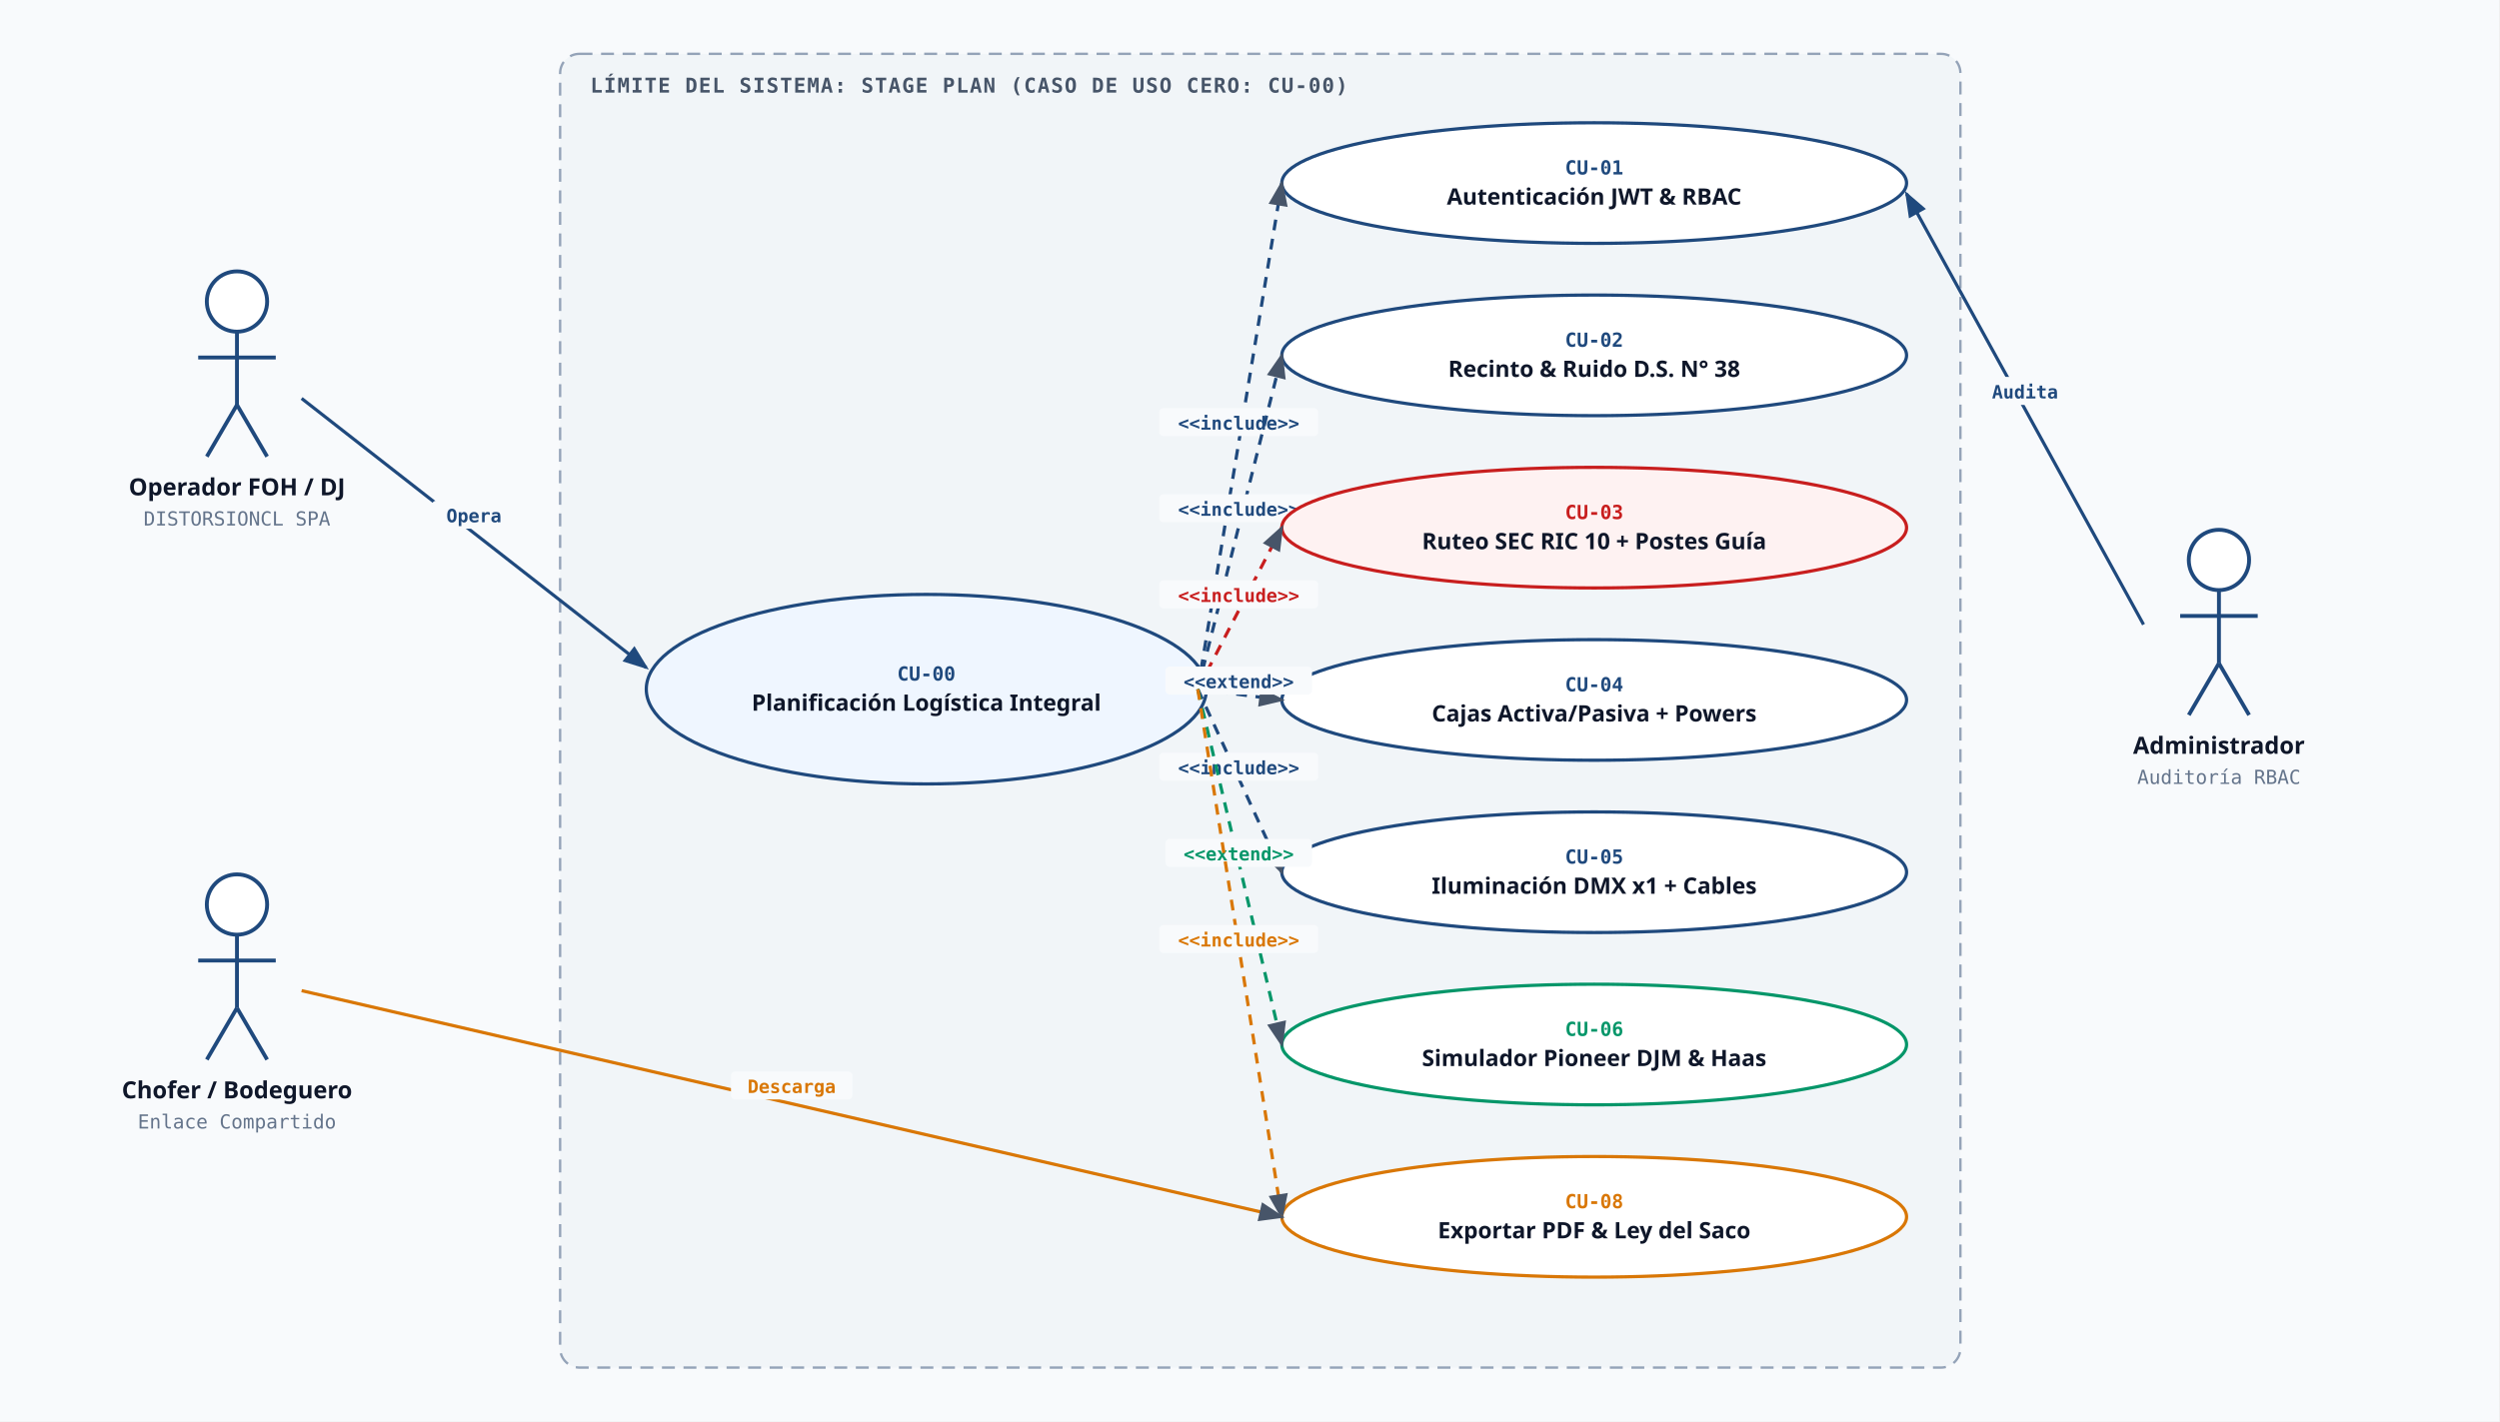
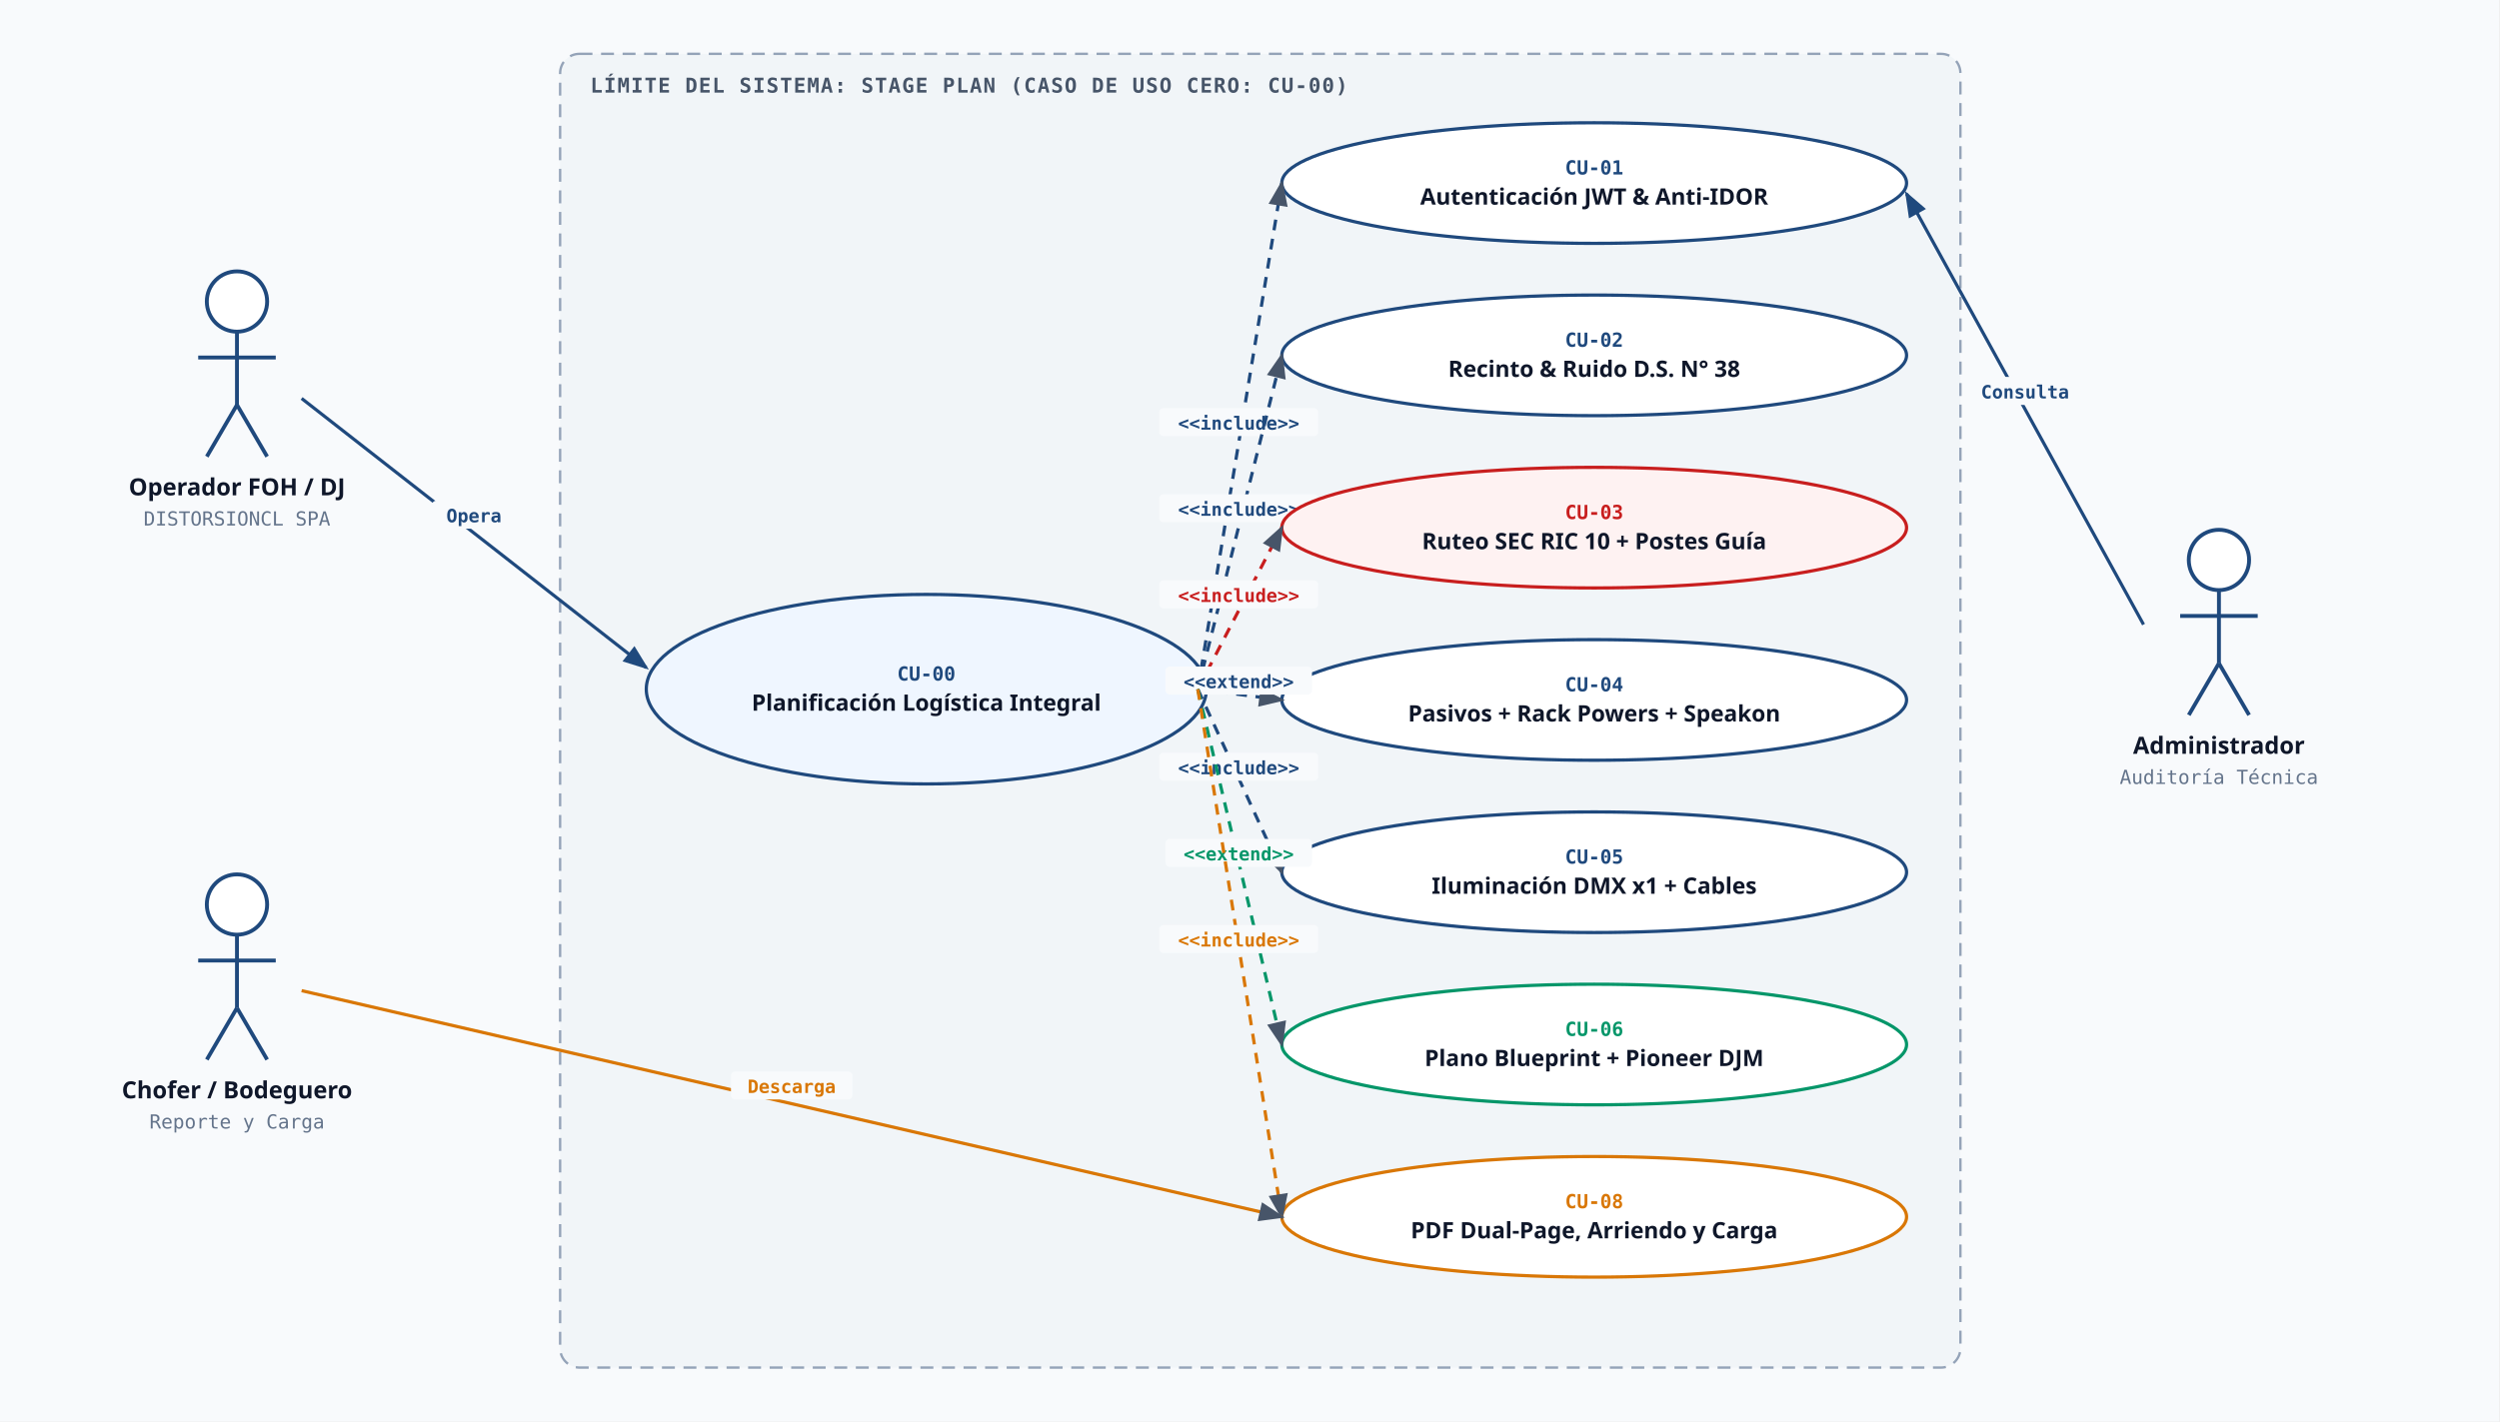
<svg xmlns="http://www.w3.org/2000/svg" viewBox="0 0 1160 660">
  <defs>
    <marker id="arr" markerWidth="8" markerHeight="6" refX="7" refY="3" orient="auto">
      <polygon points="0 0, 8 3, 0 6" fill="#475569" />
    </marker>
    <marker id="arr-navy" markerWidth="8" markerHeight="6" refX="7" refY="3" orient="auto">
      <polygon points="0 0, 8 3, 0 6" fill="#1F497D" />
    </marker>
    <marker id="arr-red" markerWidth="8" markerHeight="6" refX="7" refY="3" orient="auto">
      <polygon points="0 0, 8 3, 0 6" fill="#c81e1e" />
    </marker>
    <marker id="arr-green" markerWidth="8" markerHeight="6" refX="7" refY="3" orient="auto">
      <polygon points="0 0, 8 3, 0 6" fill="#059669" />
    </marker>
    <marker id="hollow-tri" markerWidth="10" markerHeight="8" refX="9" refY="4" orient="auto">
      <polygon points="0 0, 10 4, 0 8" fill="#ffffff" stroke="#1F497D" stroke-width="1.2" />
    </marker>
  </defs>
  <rect width="100%" height="100%" fill="#f8fafc" />
  <rect x="260" y="25" width="650" height="610" rx="9" fill="rgba(31,73,125,0.03)" stroke="#94a3b8" stroke-width="1.1" stroke-dasharray="6,4" />
  <text x="274" y="43" fill="#475569" font-size="9.5" font-weight="700" font-family="Consolas, monospace" letter-spacing="0.06em">LÍMITE DEL SISTEMA: STAGE PLAN (CASO DE USO CERO: CU-00)</text>
  <circle cx="110" cy="140" r="14" fill="#ffffff" stroke="#1F497D" stroke-width="1.8" />
  <line x1="110" y1="154" x2="110" y2="188" stroke="#1F497D" stroke-width="1.8" />
  <line x1="92" y1="166" x2="128" y2="166" stroke="#1F497D" stroke-width="1.8" />
  <line x1="110" y1="188" x2="96" y2="212" stroke="#1F497D" stroke-width="1.8" />
  <line x1="110" y1="188" x2="124" y2="212" stroke="#1F497D" stroke-width="1.8" />
  <text x="110" y="230" fill="#0f172a" font-size="11" font-weight="700" font-family="Segoe UI, sans-serif" text-anchor="middle">Operador FOH / DJ</text>
  <text x="110" y="244" fill="#64748b" font-size="9" font-family="Consolas, monospace" text-anchor="middle">DISTORSIONCL SPA</text>
  <circle cx="110" cy="420" r="14" fill="#ffffff" stroke="#1F497D" stroke-width="1.8" />
  <line x1="110" y1="434" x2="110" y2="468" stroke="#1F497D" stroke-width="1.8" />
  <line x1="92" y1="446" x2="128" y2="446" stroke="#1F497D" stroke-width="1.8" />
  <line x1="110" y1="468" x2="96" y2="492" stroke="#1F497D" stroke-width="1.8" />
  <line x1="110" y1="468" x2="124" y2="492" stroke="#1F497D" stroke-width="1.8" />
  <text x="110" y="510" fill="#0f172a" font-size="11" font-weight="700" font-family="Segoe UI, sans-serif" text-anchor="middle">Chofer / Bodeguero</text>
-   <text x="110" y="524" fill="#64748b" font-size="9" font-family="Consolas, monospace" text-anchor="middle">Enlace Compartido</text>
+   <text x="110" y="524" fill="#64748b" font-size="9" font-family="Consolas, monospace" text-anchor="middle">Reporte y Carga</text>
  <circle cx="1030" cy="260" r="14" fill="#ffffff" stroke="#1F497D" stroke-width="1.8" />
  <line x1="1030" y1="274" x2="1030" y2="308" stroke="#1F497D" stroke-width="1.8" />
  <line x1="1012" y1="286" x2="1048" y2="286" stroke="#1F497D" stroke-width="1.8" />
  <line x1="1030" y1="308" x2="1016" y2="332" stroke="#1F497D" stroke-width="1.8" />
  <line x1="1030" y1="308" x2="1044" y2="332" stroke="#1F497D" stroke-width="1.8" />
  <text x="1030" y="350" fill="#0f172a" font-size="11" font-weight="700" font-family="Segoe UI, sans-serif" text-anchor="middle">Administrador</text>
-   <text x="1030" y="364" fill="#64748b" font-size="9" font-family="Consolas, monospace" text-anchor="middle">Auditoría RBAC</text>
+   <text x="1030" y="364" fill="#64748b" font-size="9" font-family="Consolas, monospace" text-anchor="middle">Auditoría Técnica</text>
  <ellipse cx="430" cy="320" rx="130" ry="44" fill="#eff6ff" stroke="#1F497D" stroke-width="1.5" />
  <text x="430" y="316" fill="#1F497D" font-size="9" font-weight="700" font-family="Consolas, monospace" text-anchor="middle">CU-00</text>
  <text x="430" y="330" fill="#0f172a" font-size="10.5" font-weight="700" font-family="Segoe UI, sans-serif" text-anchor="middle">Planificación Logística Integral</text>
  <ellipse cx="740" cy="85" rx="145" ry="28" fill="#ffffff" stroke="#1F497D" stroke-width="1.5" />
  <text x="740" y="81" fill="#1F497D" font-size="9" font-weight="700" font-family="Consolas, monospace" text-anchor="middle">CU-01</text>
-   <text x="740" y="95" fill="#0f172a" font-size="10.5" font-weight="700" font-family="Segoe UI, sans-serif" text-anchor="middle">Autenticación JWT &amp; RBAC</text>
+   <text x="740" y="95" fill="#0f172a" font-size="10.5" font-weight="700" font-family="Segoe UI, sans-serif" text-anchor="middle">Autenticación JWT &amp; Anti-IDOR</text>
  <line x1="556" y1="320" x2="595" y2="85" stroke="#1F497D" stroke-width="1.5" stroke-dasharray="5,4" marker-end="url(#arr)" />
  <rect x="538.1" y="189.5" width="73.8" height="13" rx="2" fill="#f8fafc" />
  <text x="575" y="199.5" fill="#1F497D" font-size="8.5" font-weight="700" font-family="Consolas, monospace" text-anchor="middle">&lt;&lt;include&gt;&gt;</text>
  <ellipse cx="740" cy="165" rx="145" ry="28" fill="#ffffff" stroke="#1F497D" stroke-width="1.5" />
  <text x="740" y="161" fill="#1F497D" font-size="9" font-weight="700" font-family="Consolas, monospace" text-anchor="middle">CU-02</text>
  <text x="740" y="175" fill="#0f172a" font-size="10.5" font-weight="700" font-family="Segoe UI, sans-serif" text-anchor="middle">Recinto &amp; Ruido D.S. N° 38</text>
  <line x1="556" y1="320" x2="595" y2="165" stroke="#1F497D" stroke-width="1.5" stroke-dasharray="5,4" marker-end="url(#arr)" />
  <rect x="538.1" y="229.5" width="73.8" height="13" rx="2" fill="#f8fafc" />
  <text x="575" y="239.5" fill="#1F497D" font-size="8.5" font-weight="700" font-family="Consolas, monospace" text-anchor="middle">&lt;&lt;include&gt;&gt;</text>
  <ellipse cx="740" cy="245" rx="145" ry="28" fill="#fef2f2" stroke="#c81e1e" stroke-width="1.5" />
  <text x="740" y="241" fill="#c81e1e" font-size="9" font-weight="700" font-family="Consolas, monospace" text-anchor="middle">CU-03</text>
  <text x="740" y="255" fill="#0f172a" font-size="10.5" font-weight="700" font-family="Segoe UI, sans-serif" text-anchor="middle">Ruteo SEC RIC 10 + Postes Guía</text>
  <line x1="556" y1="320" x2="595" y2="245" stroke="#c81e1e" stroke-width="1.5" stroke-dasharray="5,4" marker-end="url(#arr)" />
  <rect x="538.1" y="269.5" width="73.8" height="13" rx="2" fill="#f8fafc" />
  <text x="575" y="279.5" fill="#c81e1e" font-size="8.5" font-weight="700" font-family="Consolas, monospace" text-anchor="middle">&lt;&lt;include&gt;&gt;</text>
  <ellipse cx="740" cy="325" rx="145" ry="28" fill="#ffffff" stroke="#1F497D" stroke-width="1.5" />
  <text x="740" y="321" fill="#1F497D" font-size="9" font-weight="700" font-family="Consolas, monospace" text-anchor="middle">CU-04</text>
-   <text x="740" y="335" fill="#0f172a" font-size="10.5" font-weight="700" font-family="Segoe UI, sans-serif" text-anchor="middle">Cajas Activa/Pasiva + Powers</text>
+   <text x="740" y="335" fill="#0f172a" font-size="10.5" font-weight="700" font-family="Segoe UI, sans-serif" text-anchor="middle">Pasivos + Rack Powers + Speakon</text>
  <line x1="556" y1="320" x2="595" y2="325" stroke="#1F497D" stroke-width="1.5" stroke-dasharray="5,4" marker-end="url(#arr)" />
  <rect x="541.0" y="309.5" width="68.0" height="13" rx="2" fill="#f8fafc" />
  <text x="575" y="319.5" fill="#1F497D" font-size="8.5" font-weight="700" font-family="Consolas, monospace" text-anchor="middle">&lt;&lt;extend&gt;&gt;</text>
  <ellipse cx="740" cy="405" rx="145" ry="28" fill="#ffffff" stroke="#1F497D" stroke-width="1.5" />
  <text x="740" y="401" fill="#1F497D" font-size="9" font-weight="700" font-family="Consolas, monospace" text-anchor="middle">CU-05</text>
  <text x="740" y="415" fill="#0f172a" font-size="10.5" font-weight="700" font-family="Segoe UI, sans-serif" text-anchor="middle">Iluminación DMX x1 + Cables</text>
  <line x1="556" y1="320" x2="595" y2="405" stroke="#1F497D" stroke-width="1.5" stroke-dasharray="5,4" marker-end="url(#arr)" />
  <rect x="538.1" y="349.5" width="73.8" height="13" rx="2" fill="#f8fafc" />
  <text x="575" y="359.5" fill="#1F497D" font-size="8.5" font-weight="700" font-family="Consolas, monospace" text-anchor="middle">&lt;&lt;include&gt;&gt;</text>
  <ellipse cx="740" cy="485" rx="145" ry="28" fill="#ffffff" stroke="#059669" stroke-width="1.5" />
  <text x="740" y="481" fill="#059669" font-size="9" font-weight="700" font-family="Consolas, monospace" text-anchor="middle">CU-06</text>
-   <text x="740" y="495" fill="#0f172a" font-size="10.5" font-weight="700" font-family="Segoe UI, sans-serif" text-anchor="middle">Simulador Pioneer DJM &amp; Haas</text>
+   <text x="740" y="495" fill="#0f172a" font-size="10.5" font-weight="700" font-family="Segoe UI, sans-serif" text-anchor="middle">Plano Blueprint + Pioneer DJM</text>
  <line x1="556" y1="320" x2="595" y2="485" stroke="#059669" stroke-width="1.5" stroke-dasharray="5,4" marker-end="url(#arr)" />
  <rect x="541.0" y="389.5" width="68.0" height="13" rx="2" fill="#f8fafc" />
  <text x="575" y="399.5" fill="#059669" font-size="8.5" font-weight="700" font-family="Consolas, monospace" text-anchor="middle">&lt;&lt;extend&gt;&gt;</text>
  <ellipse cx="740" cy="565" rx="145" ry="28" fill="#ffffff" stroke="#d97706" stroke-width="1.5" />
  <text x="740" y="561" fill="#d97706" font-size="9" font-weight="700" font-family="Consolas, monospace" text-anchor="middle">CU-08</text>
-   <text x="740" y="575" fill="#0f172a" font-size="10.5" font-weight="700" font-family="Segoe UI, sans-serif" text-anchor="middle">Exportar PDF &amp; Ley del Saco</text>
+   <text x="740" y="575" fill="#0f172a" font-size="10.5" font-weight="700" font-family="Segoe UI, sans-serif" text-anchor="middle">PDF Dual-Page, Arriendo y Carga</text>
  <line x1="556" y1="320" x2="595" y2="565" stroke="#d97706" stroke-width="1.5" stroke-dasharray="5,4" marker-end="url(#arr)" />
  <rect x="538.1" y="429.5" width="73.8" height="13" rx="2" fill="#f8fafc" />
  <text x="575" y="439.5" fill="#d97706" font-size="8.5" font-weight="700" font-family="Consolas, monospace" text-anchor="middle">&lt;&lt;include&gt;&gt;</text>
  <line x1="140" y1="185" x2="300" y2="310" stroke="#1F497D" stroke-width="1.5" marker-end="url(#arr-navy)" />
  <rect x="200.5" y="232.5" width="39.0" height="13" rx="2" fill="#f8fafc" />
  <text x="220.0" y="242.5" fill="#1F497D" font-size="8.5" font-weight="700" font-family="Consolas, monospace" text-anchor="middle">Opera</text>
  <line x1="140" y1="460" x2="595" y2="565" stroke="#d97706" stroke-width="1.5" marker-end="url(#arr)" />
  <rect x="339.3" y="497.5" width="56.4" height="13" rx="2" fill="#f8fafc" />
  <text x="367.5" y="507.5" fill="#d97706" font-size="8.5" font-weight="700" font-family="Consolas, monospace" text-anchor="middle">Descarga</text>
  <line x1="995" y1="290" x2="885" y2="90" stroke="#1F497D" stroke-width="1.5" marker-end="url(#arr-navy)" />
-   <rect x="917.6" y="175.0" width="44.8" height="13" rx="2" fill="#f8fafc" />
-   <text x="940.0" y="185.0" fill="#1F497D" font-size="8.5" font-weight="700" font-family="Consolas, monospace" text-anchor="middle">Audita</text>
+   <rect x="911.8" y="175.0" width="56.4" height="13" rx="2" fill="#f8fafc" />
+   <text x="940.0" y="185.0" fill="#1F497D" font-size="8.5" font-weight="700" font-family="Consolas, monospace" text-anchor="middle">Consulta</text>
</svg>
